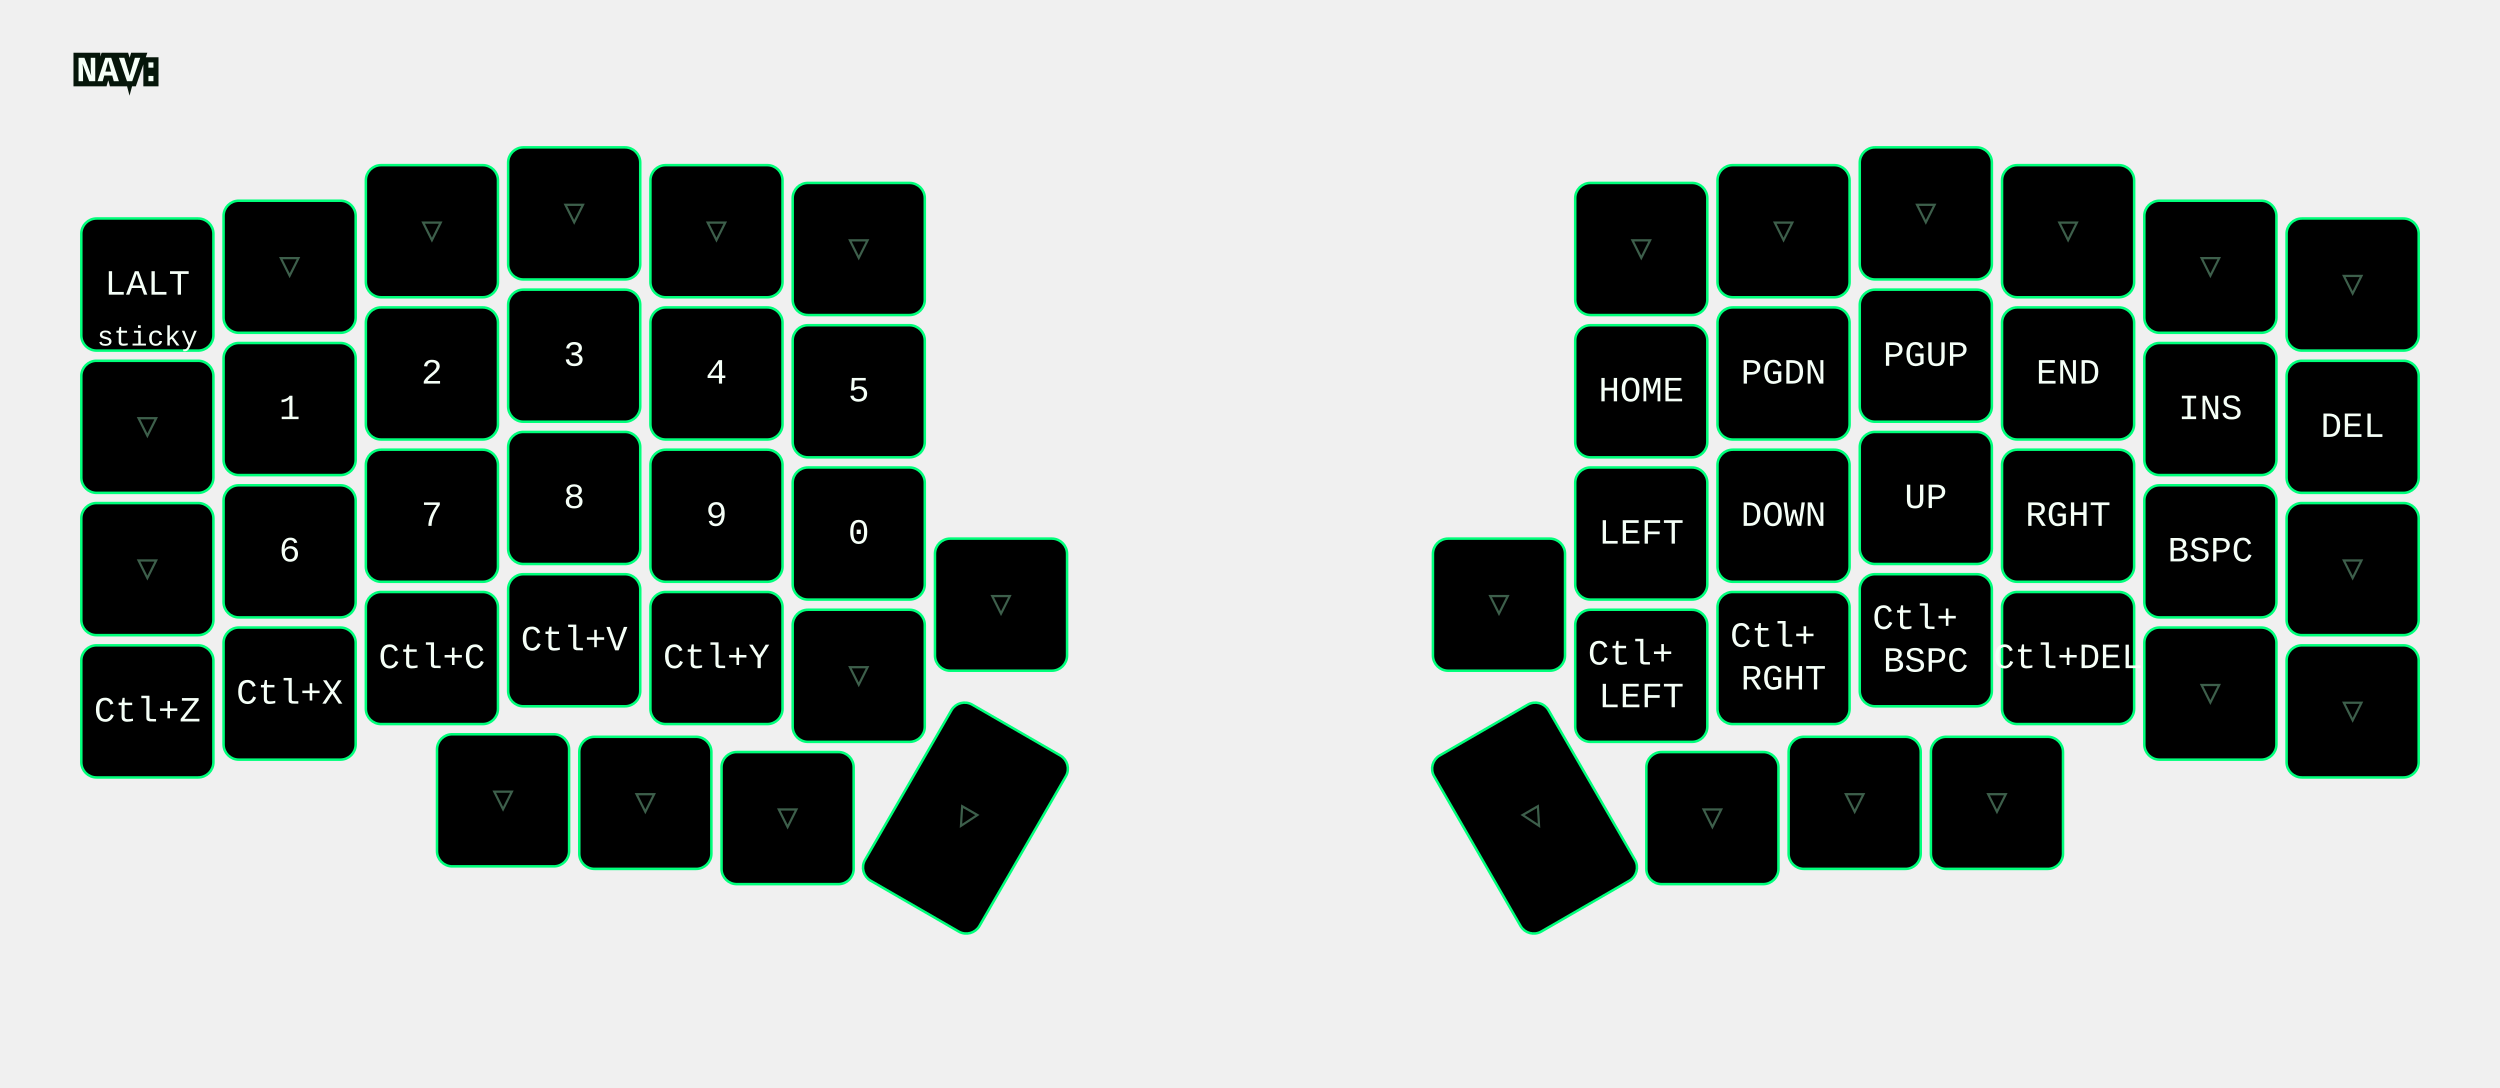
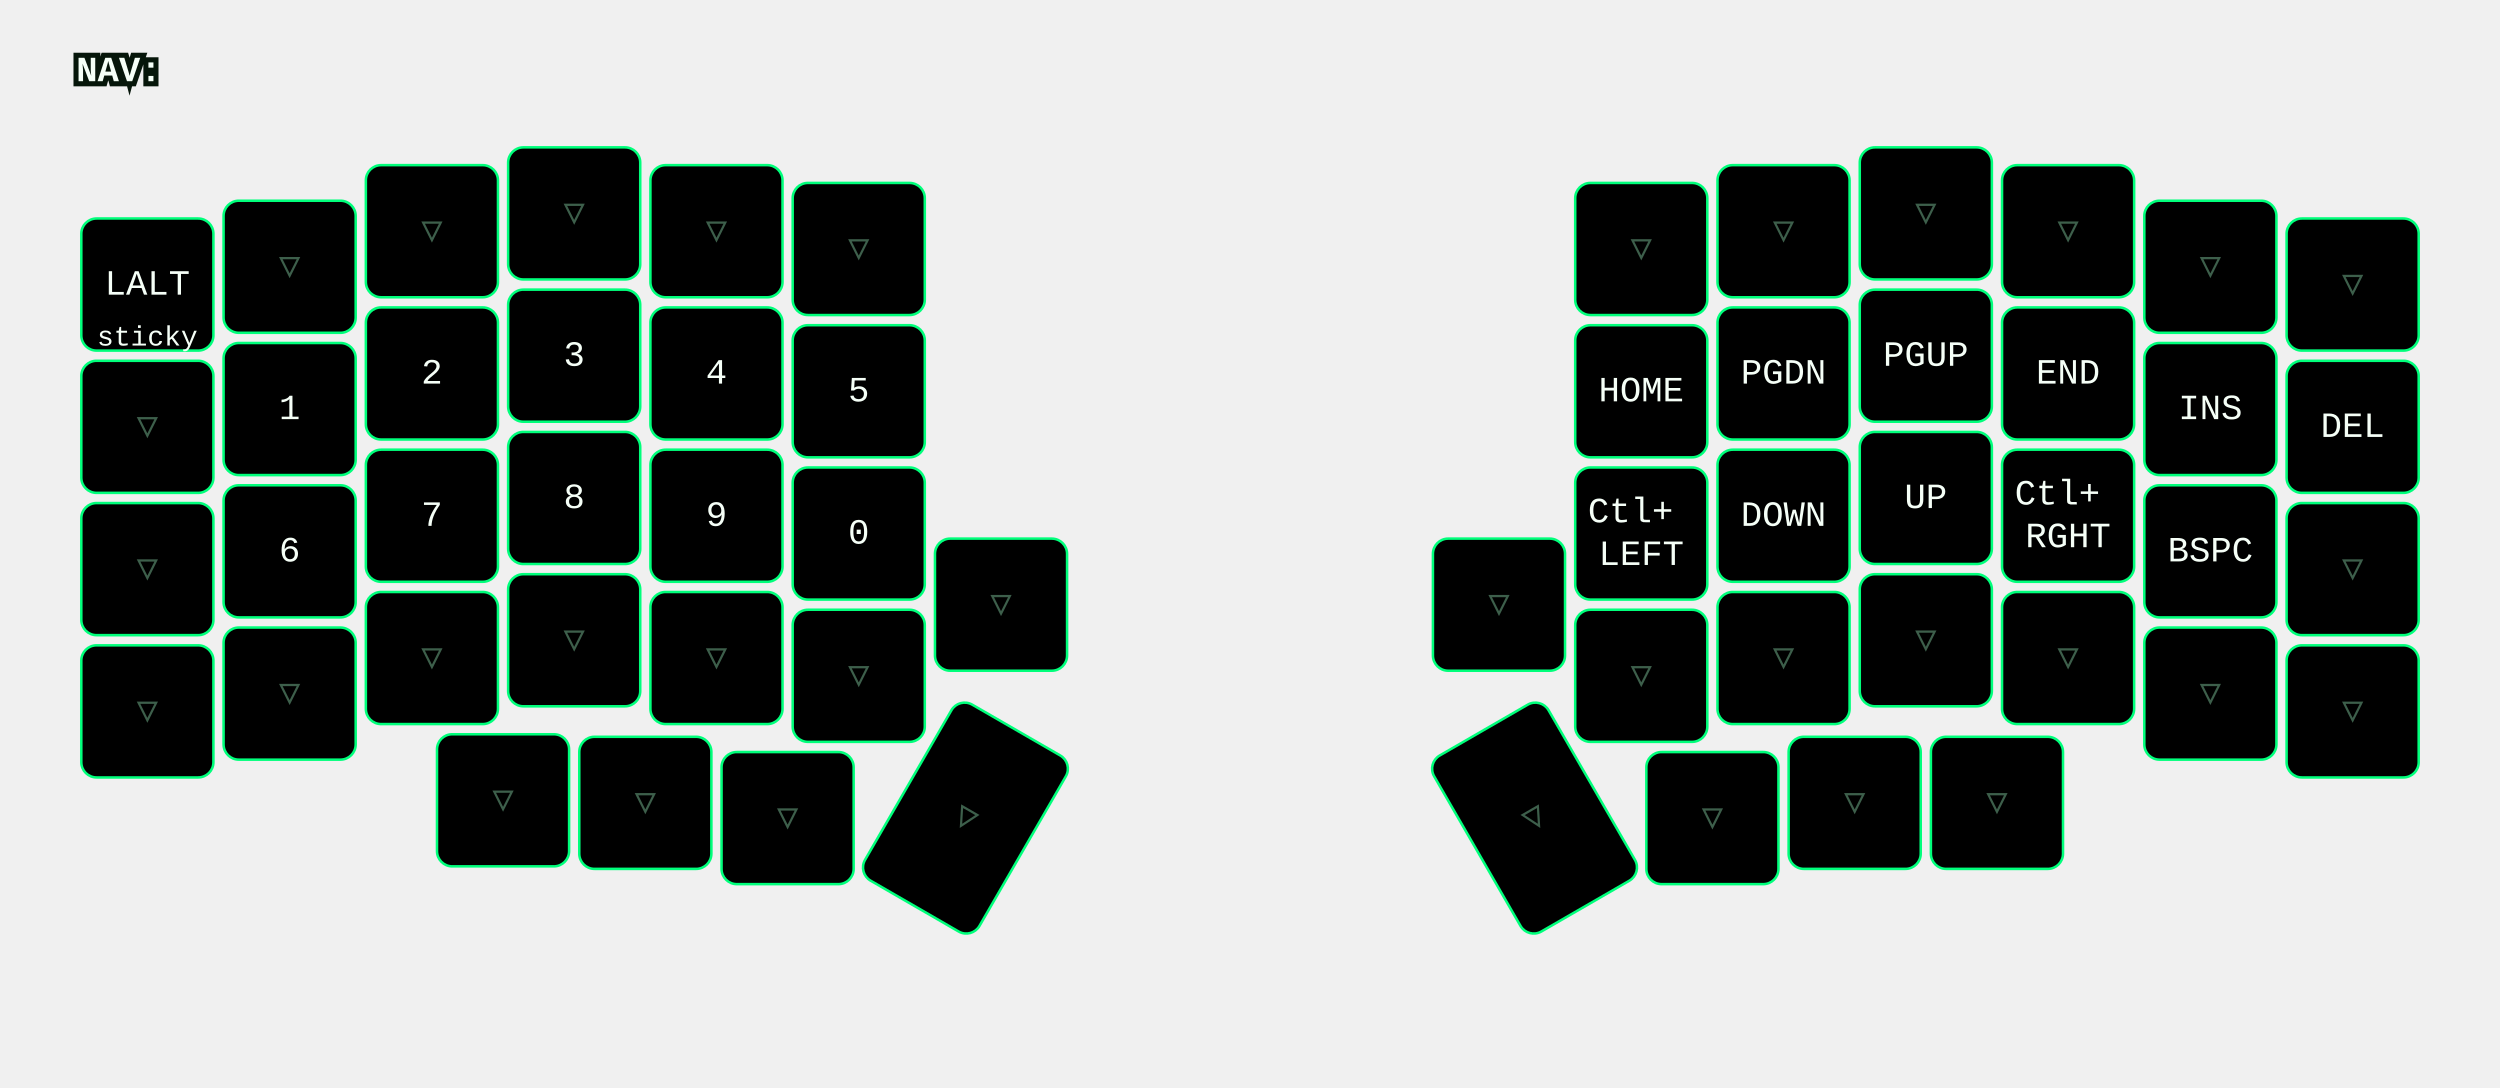
<svg xmlns="http://www.w3.org/2000/svg" width="984" height="428" viewBox="0 0 984 428" class="keymap">
  <style>/* inherit to force styles through use tags */
svg path {
    fill: inherit;
}

/* font and background color specifications */
svg.keymap {
    font-family: SFMono-Regular,Consolas,Liberation Mono,Menlo,monospace;
    font-size: 14px;
    font-kerning: normal;
    text-rendering: optimizeLegibility;
    fill: #24292e;
}

/* default key styling */
rect.key {
    fill: #f6f8fa;
}

rect.key, rect.combo {
    stroke: #c9cccf;
    stroke-width: 1;
}

/* default key side styling, only used is draw_key_sides is set */
rect.side {
    filter: brightness(90%);
}

/* color accent for combo boxes */
rect.combo, rect.combo-separate {
    fill: #cdf;
}

/* color accent for held keys */
rect.held, rect.combo.held {
    fill: #fdd;
}

/* color accent for ghost (optional) keys */
rect.ghost, rect.combo.ghost {
    stroke-dasharray: 4, 4;
    stroke-width: 2;
}

text {
    text-anchor: middle;
    dominant-baseline: middle;
}

/* styling for layer labels */
text.label {
    font-weight: bold;
    text-anchor: start;
    stroke: white;
    stroke-width: 4;
    paint-order: stroke;
}

/* styling for optional footer */
text.footer {
    text-anchor: end;
    dominant-baseline: auto;
    stroke: white;
    stroke-width: 4;
    paint-order: stroke;
}

/* styling for combo tap, and key non-tap label text */
text.combo, text.hold, text.shifted, text.left, text.right {
    font-size: 11px;
}

text.hold {
    text-anchor: middle;
    dominant-baseline: auto;
}

text.shifted {
    text-anchor: middle;
    dominant-baseline: hanging;
}

text.left {
    text-anchor: start;
}

text.right {
    text-anchor: end;
}

text.layer-activator {
    text-decoration: underline;
}

/* styling for hold/shifted label text in combo box */
text.combo.hold, text.combo.shifted, text.combo.left, text.combo.right {
    font-size: 8px;
}

/* lighter symbol for transparent keys */
text.trans {
    fill: #7b7e81;
}

/* styling for combo dendrons */
path.combo {
    stroke-width: 1;
    stroke: gray;
    fill: none;
}

/* Start Tabler Icons Cleanup */
/* cannot use height/width with glyphs */
.icon-tabler &gt; path {
    fill: inherit;
    stroke: inherit;
    stroke-width: 2;
}
/* hide tabler's default box */
.icon-tabler &gt; path[stroke="none"][fill="none"] {
    visibility: hidden;
}
/* End Tabler Icons Cleanup */

svg.keymap { fill: #d1d6db; }
rect.key { fill: #3f4750; }
rect.key, rect.combo { stroke: #60666c; }
rect.combo, rect.combo-separate { fill: #1f3d7a; }
rect.held, rect.combo.held { fill: #854747; }
text.label, text.footer { stroke: black; }
text.trans { fill: #7e8184; }
path.combo { stroke: #7f7f7f; }

svg.keymap {
  background: #06160a;
  fill: #f5fff7;
}
rect.key {
  fill: #000000;
}
rect.key, rect.combo {
  stroke: #00ff7b;
  stroke-width: 1;
}
rect.combo, rect.combo-separate {
  fill: #0d2a18;
}
rect.held, rect.combo.held {
  fill: #133622;
}
text.label, text.footer {
  stroke: #06160a;
}
text.trans {
  fill: #3d5f4b;
}
path.combo {
  stroke: #00ff7b;
}
</style>
  <g transform="translate(30, 0)" class="layer-NAV">
    <text x="0" y="28" class="label" id="NAV">NAV:</text>
    <g transform="translate(0, 56)">
      <g transform="translate(28, 56)" class="key keypos-0">
        <rect rx="6" ry="6" x="-26" y="-26" width="52" height="52" class="key" />
        <text x="0" y="0" class="key tap">LALT</text>
        <text x="0" y="24" class="key hold">sticky</text>
      </g>
      <g transform="translate(84, 49)" class="key trans keypos-1">
        <rect rx="6" ry="6" x="-26" y="-26" width="52" height="52" class="key trans" />
        <text x="0" y="0" class="key trans tap">▽</text>
      </g>
      <g transform="translate(140, 35)" class="key trans keypos-2">
        <rect rx="6" ry="6" x="-26" y="-26" width="52" height="52" class="key trans" />
        <text x="0" y="0" class="key trans tap">▽</text>
      </g>
      <g transform="translate(196, 28)" class="key trans keypos-3">
        <rect rx="6" ry="6" x="-26" y="-26" width="52" height="52" class="key trans" />
        <text x="0" y="0" class="key trans tap">▽</text>
      </g>
      <g transform="translate(252, 35)" class="key trans keypos-4">
        <rect rx="6" ry="6" x="-26" y="-26" width="52" height="52" class="key trans" />
        <text x="0" y="0" class="key trans tap">▽</text>
      </g>
      <g transform="translate(308, 42)" class="key trans keypos-5">
        <rect rx="6" ry="6" x="-26" y="-26" width="52" height="52" class="key trans" />
        <text x="0" y="0" class="key trans tap">▽</text>
      </g>
      <g transform="translate(616, 42)" class="key trans keypos-6">
        <rect rx="6" ry="6" x="-26" y="-26" width="52" height="52" class="key trans" />
        <text x="0" y="0" class="key trans tap">▽</text>
      </g>
      <g transform="translate(672, 35)" class="key trans keypos-7">
        <rect rx="6" ry="6" x="-26" y="-26" width="52" height="52" class="key trans" />
        <text x="0" y="0" class="key trans tap">▽</text>
      </g>
      <g transform="translate(728, 28)" class="key trans keypos-8">
        <rect rx="6" ry="6" x="-26" y="-26" width="52" height="52" class="key trans" />
        <text x="0" y="0" class="key trans tap">▽</text>
      </g>
      <g transform="translate(784, 35)" class="key trans keypos-9">
        <rect rx="6" ry="6" x="-26" y="-26" width="52" height="52" class="key trans" />
        <text x="0" y="0" class="key trans tap">▽</text>
      </g>
      <g transform="translate(840, 49)" class="key trans keypos-10">
        <rect rx="6" ry="6" x="-26" y="-26" width="52" height="52" class="key trans" />
        <text x="0" y="0" class="key trans tap">▽</text>
      </g>
      <g transform="translate(896, 56)" class="key trans keypos-11">
        <rect rx="6" ry="6" x="-26" y="-26" width="52" height="52" class="key trans" />
        <text x="0" y="0" class="key trans tap">▽</text>
      </g>
      <g transform="translate(28, 112)" class="key trans keypos-12">
        <rect rx="6" ry="6" x="-26" y="-26" width="52" height="52" class="key trans" />
        <text x="0" y="0" class="key trans tap">▽</text>
      </g>
      <g transform="translate(84, 105)" class="key keypos-13">
        <rect rx="6" ry="6" x="-26" y="-26" width="52" height="52" class="key" />
        <text x="0" y="0" class="key tap">1</text>
      </g>
      <g transform="translate(140, 91)" class="key keypos-14">
        <rect rx="6" ry="6" x="-26" y="-26" width="52" height="52" class="key" />
        <text x="0" y="0" class="key tap">2</text>
      </g>
      <g transform="translate(196, 84)" class="key keypos-15">
        <rect rx="6" ry="6" x="-26" y="-26" width="52" height="52" class="key" />
        <text x="0" y="0" class="key tap">3</text>
      </g>
      <g transform="translate(252, 91)" class="key keypos-16">
        <rect rx="6" ry="6" x="-26" y="-26" width="52" height="52" class="key" />
        <text x="0" y="0" class="key tap">4</text>
      </g>
      <g transform="translate(308, 98)" class="key keypos-17">
        <rect rx="6" ry="6" x="-26" y="-26" width="52" height="52" class="key" />
        <text x="0" y="0" class="key tap">5</text>
      </g>
      <g transform="translate(616, 98)" class="key keypos-18">
        <rect rx="6" ry="6" x="-26" y="-26" width="52" height="52" class="key" />
        <text x="0" y="0" class="key tap">HOME</text>
      </g>
      <g transform="translate(672, 91)" class="key keypos-19">
        <rect rx="6" ry="6" x="-26" y="-26" width="52" height="52" class="key" />
        <text x="0" y="0" class="key tap">PGDN</text>
      </g>
      <g transform="translate(728, 84)" class="key keypos-20">
        <rect rx="6" ry="6" x="-26" y="-26" width="52" height="52" class="key" />
        <text x="0" y="0" class="key tap">PGUP</text>
      </g>
      <g transform="translate(784, 91)" class="key keypos-21">
        <rect rx="6" ry="6" x="-26" y="-26" width="52" height="52" class="key" />
        <text x="0" y="0" class="key tap">END</text>
      </g>
      <g transform="translate(840, 105)" class="key keypos-22">
        <rect rx="6" ry="6" x="-26" y="-26" width="52" height="52" class="key" />
        <text x="0" y="0" class="key tap">INS</text>
      </g>
      <g transform="translate(896, 112)" class="key keypos-23">
        <rect rx="6" ry="6" x="-26" y="-26" width="52" height="52" class="key" />
        <text x="0" y="0" class="key tap">DEL</text>
      </g>
      <g transform="translate(28, 168)" class="key trans keypos-24">
        <rect rx="6" ry="6" x="-26" y="-26" width="52" height="52" class="key trans" />
        <text x="0" y="0" class="key trans tap">▽</text>
      </g>
      <g transform="translate(84, 161)" class="key keypos-25">
        <rect rx="6" ry="6" x="-26" y="-26" width="52" height="52" class="key" />
        <text x="0" y="0" class="key tap">6</text>
      </g>
      <g transform="translate(140, 147)" class="key keypos-26">
        <rect rx="6" ry="6" x="-26" y="-26" width="52" height="52" class="key" />
        <text x="0" y="0" class="key tap">7</text>
      </g>
      <g transform="translate(196, 140)" class="key keypos-27">
        <rect rx="6" ry="6" x="-26" y="-26" width="52" height="52" class="key" />
        <text x="0" y="0" class="key tap">8</text>
      </g>
      <g transform="translate(252, 147)" class="key keypos-28">
        <rect rx="6" ry="6" x="-26" y="-26" width="52" height="52" class="key" />
        <text x="0" y="0" class="key tap">9</text>
      </g>
      <g transform="translate(308, 154)" class="key keypos-29">
        <rect rx="6" ry="6" x="-26" y="-26" width="52" height="52" class="key" />
        <text x="0" y="0" class="key tap">0</text>
      </g>
      <g transform="translate(616, 154)" class="key keypos-30">
        <rect rx="6" ry="6" x="-26" y="-26" width="52" height="52" class="key" />
-         <text x="0" y="0" class="key tap">LEFT</text>
-       </g>
-       <g transform="translate(672, 147)" class="key keypos-31">
-         <rect rx="6" ry="6" x="-26" y="-26" width="52" height="52" class="key" />
-         <text x="0" y="0" class="key tap">DOWN</text>
-       </g>
-       <g transform="translate(728, 140)" class="key keypos-32">
-         <rect rx="6" ry="6" x="-26" y="-26" width="52" height="52" class="key" />
-         <text x="0" y="0" class="key tap">UP</text>
-       </g>
-       <g transform="translate(784, 147)" class="key keypos-33">
-         <rect rx="6" ry="6" x="-26" y="-26" width="52" height="52" class="key" />
-         <text x="0" y="0" class="key tap">RGHT</text>
-       </g>
-       <g transform="translate(840, 161)" class="key keypos-34">
-         <rect rx="6" ry="6" x="-26" y="-26" width="52" height="52" class="key" />
-         <text x="0" y="0" class="key tap">BSPC</text>
-       </g>
-       <g transform="translate(896, 168)" class="key trans keypos-35">
-         <rect rx="6" ry="6" x="-26" y="-26" width="52" height="52" class="key trans" />
-         <text x="0" y="0" class="key trans tap">▽</text>
-       </g>
-       <g transform="translate(28, 224)" class="key keypos-36">
-         <rect rx="6" ry="6" x="-26" y="-26" width="52" height="52" class="key" />
-         <text x="0" y="0" class="key tap">Ctl+Z</text>
-       </g>
-       <g transform="translate(84, 217)" class="key keypos-37">
-         <rect rx="6" ry="6" x="-26" y="-26" width="52" height="52" class="key" />
-         <text x="0" y="0" class="key tap">Ctl+X</text>
-       </g>
-       <g transform="translate(140, 203)" class="key keypos-38">
-         <rect rx="6" ry="6" x="-26" y="-26" width="52" height="52" class="key" />
-         <text x="0" y="0" class="key tap">Ctl+C</text>
-       </g>
-       <g transform="translate(196, 196)" class="key keypos-39">
-         <rect rx="6" ry="6" x="-26" y="-26" width="52" height="52" class="key" />
-         <text x="0" y="0" class="key tap">Ctl+V</text>
-       </g>
-       <g transform="translate(252, 203)" class="key keypos-40">
-         <rect rx="6" ry="6" x="-26" y="-26" width="52" height="52" class="key" />
-         <text x="0" y="0" class="key tap">Ctl+Y</text>
-       </g>
-       <g transform="translate(308, 210)" class="key trans keypos-41">
-         <rect rx="6" ry="6" x="-26" y="-26" width="52" height="52" class="key trans" />
-         <text x="0" y="0" class="key trans tap">▽</text>
-       </g>
-       <g transform="translate(364, 182)" class="key trans keypos-42">
-         <rect rx="6" ry="6" x="-26" y="-26" width="52" height="52" class="key trans" />
-         <text x="0" y="0" class="key trans tap">▽</text>
-       </g>
-       <g transform="translate(560, 182)" class="key trans keypos-43">
-         <rect rx="6" ry="6" x="-26" y="-26" width="52" height="52" class="key trans" />
-         <text x="0" y="0" class="key trans tap">▽</text>
-       </g>
-       <g transform="translate(616, 210)" class="key keypos-44">
-         <rect rx="6" ry="6" x="-26" y="-26" width="52" height="52" class="key" />
        <text x="0" y="0" class="key tap">
          <tspan x="0" dy="-0.6em">Ctl+</tspan>
          <tspan x="0" dy="1.2em">LEFT</tspan>
        </text>
      </g>
-       <g transform="translate(672, 203)" class="key keypos-45">
+       <g transform="translate(672, 147)" class="key keypos-31">
+         <rect rx="6" ry="6" x="-26" y="-26" width="52" height="52" class="key" />
+         <text x="0" y="0" class="key tap">DOWN</text>
+       </g>
+       <g transform="translate(728, 140)" class="key keypos-32">
+         <rect rx="6" ry="6" x="-26" y="-26" width="52" height="52" class="key" />
+         <text x="0" y="0" class="key tap">UP</text>
+       </g>
+       <g transform="translate(784, 147)" class="key keypos-33">
        <rect rx="6" ry="6" x="-26" y="-26" width="52" height="52" class="key" />
        <text x="0" y="0" class="key tap">
          <tspan x="0" dy="-0.6em">Ctl+</tspan>
          <tspan x="0" dy="1.2em">RGHT</tspan>
        </text>
      </g>
-       <g transform="translate(728, 196)" class="key keypos-46">
-         <rect rx="6" ry="6" x="-26" y="-26" width="52" height="52" class="key" />
-         <text x="0" y="0" class="key tap">
-           <tspan x="0" dy="-0.6em">Ctl+</tspan>
-           <tspan x="0" dy="1.2em">BSPC</tspan>
-         </text>
-       </g>
-       <g transform="translate(784, 203)" class="key keypos-47">
-         <rect rx="6" ry="6" x="-26" y="-26" width="52" height="52" class="key" />
-         <text x="0" y="0" class="key tap">Ctl+DEL</text>
+       <g transform="translate(840, 161)" class="key keypos-34">
+         <rect rx="6" ry="6" x="-26" y="-26" width="52" height="52" class="key" />
+         <text x="0" y="0" class="key tap">BSPC</text>
+       </g>
+       <g transform="translate(896, 168)" class="key trans keypos-35">
+         <rect rx="6" ry="6" x="-26" y="-26" width="52" height="52" class="key trans" />
+         <text x="0" y="0" class="key trans tap">▽</text>
+       </g>
+       <g transform="translate(28, 224)" class="key trans keypos-36">
+         <rect rx="6" ry="6" x="-26" y="-26" width="52" height="52" class="key trans" />
+         <text x="0" y="0" class="key trans tap">▽</text>
+       </g>
+       <g transform="translate(84, 217)" class="key trans keypos-37">
+         <rect rx="6" ry="6" x="-26" y="-26" width="52" height="52" class="key trans" />
+         <text x="0" y="0" class="key trans tap">▽</text>
+       </g>
+       <g transform="translate(140, 203)" class="key trans keypos-38">
+         <rect rx="6" ry="6" x="-26" y="-26" width="52" height="52" class="key trans" />
+         <text x="0" y="0" class="key trans tap">▽</text>
+       </g>
+       <g transform="translate(196, 196)" class="key trans keypos-39">
+         <rect rx="6" ry="6" x="-26" y="-26" width="52" height="52" class="key trans" />
+         <text x="0" y="0" class="key trans tap">▽</text>
+       </g>
+       <g transform="translate(252, 203)" class="key trans keypos-40">
+         <rect rx="6" ry="6" x="-26" y="-26" width="52" height="52" class="key trans" />
+         <text x="0" y="0" class="key trans tap">▽</text>
+       </g>
+       <g transform="translate(308, 210)" class="key trans keypos-41">
+         <rect rx="6" ry="6" x="-26" y="-26" width="52" height="52" class="key trans" />
+         <text x="0" y="0" class="key trans tap">▽</text>
+       </g>
+       <g transform="translate(364, 182)" class="key trans keypos-42">
+         <rect rx="6" ry="6" x="-26" y="-26" width="52" height="52" class="key trans" />
+         <text x="0" y="0" class="key trans tap">▽</text>
+       </g>
+       <g transform="translate(560, 182)" class="key trans keypos-43">
+         <rect rx="6" ry="6" x="-26" y="-26" width="52" height="52" class="key trans" />
+         <text x="0" y="0" class="key trans tap">▽</text>
+       </g>
+       <g transform="translate(616, 210)" class="key trans keypos-44">
+         <rect rx="6" ry="6" x="-26" y="-26" width="52" height="52" class="key trans" />
+         <text x="0" y="0" class="key trans tap">▽</text>
+       </g>
+       <g transform="translate(672, 203)" class="key trans keypos-45">
+         <rect rx="6" ry="6" x="-26" y="-26" width="52" height="52" class="key trans" />
+         <text x="0" y="0" class="key trans tap">▽</text>
+       </g>
+       <g transform="translate(728, 196)" class="key trans keypos-46">
+         <rect rx="6" ry="6" x="-26" y="-26" width="52" height="52" class="key trans" />
+         <text x="0" y="0" class="key trans tap">▽</text>
+       </g>
+       <g transform="translate(784, 203)" class="key trans keypos-47">
+         <rect rx="6" ry="6" x="-26" y="-26" width="52" height="52" class="key trans" />
+         <text x="0" y="0" class="key trans tap">▽</text>
      </g>
      <g transform="translate(840, 217)" class="key trans keypos-48">
        <rect rx="6" ry="6" x="-26" y="-26" width="52" height="52" class="key trans" />
        <text x="0" y="0" class="key trans tap">▽</text>
      </g>
      <g transform="translate(896, 224)" class="key trans keypos-49">
        <rect rx="6" ry="6" x="-26" y="-26" width="52" height="52" class="key trans" />
        <text x="0" y="0" class="key trans tap">▽</text>
      </g>
      <g transform="translate(168, 259)" class="key trans keypos-50">
        <rect rx="6" ry="6" x="-26" y="-26" width="52" height="52" class="key trans" />
        <text x="0" y="0" class="key trans tap">▽</text>
      </g>
      <g transform="translate(224, 260)" class="key trans keypos-51">
        <rect rx="6" ry="6" x="-26" y="-26" width="52" height="52" class="key trans" />
        <text x="0" y="0" class="key trans tap">▽</text>
      </g>
      <g transform="translate(280, 266)" class="key trans keypos-52">
        <rect rx="6" ry="6" x="-26" y="-26" width="52" height="52" class="key trans" />
        <text x="0" y="0" class="key trans tap">▽</text>
      </g>
      <g transform="translate(350, 266) rotate(30.0)" class="key trans keypos-53">
        <rect rx="6" ry="6" x="-26" y="-40" width="52" height="80" class="key trans" />
        <text x="0" y="0" class="key trans tap">▽</text>
      </g>
      <g transform="translate(574, 266) rotate(-30.0)" class="key trans keypos-54">
        <rect rx="6" ry="6" x="-26" y="-40" width="52" height="80" class="key trans" />
        <text x="0" y="0" class="key trans tap">▽</text>
      </g>
      <g transform="translate(644, 266)" class="key trans keypos-55">
        <rect rx="6" ry="6" x="-26" y="-26" width="52" height="52" class="key trans" />
        <text x="0" y="0" class="key trans tap">▽</text>
      </g>
      <g transform="translate(700, 260)" class="key trans keypos-56">
        <rect rx="6" ry="6" x="-26" y="-26" width="52" height="52" class="key trans" />
        <text x="0" y="0" class="key trans tap">▽</text>
      </g>
      <g transform="translate(756, 260)" class="key trans keypos-57">
        <rect rx="6" ry="6" x="-26" y="-26" width="52" height="52" class="key trans" />
        <text x="0" y="0" class="key trans tap">▽</text>
      </g>
    </g>
  </g>
</svg>
